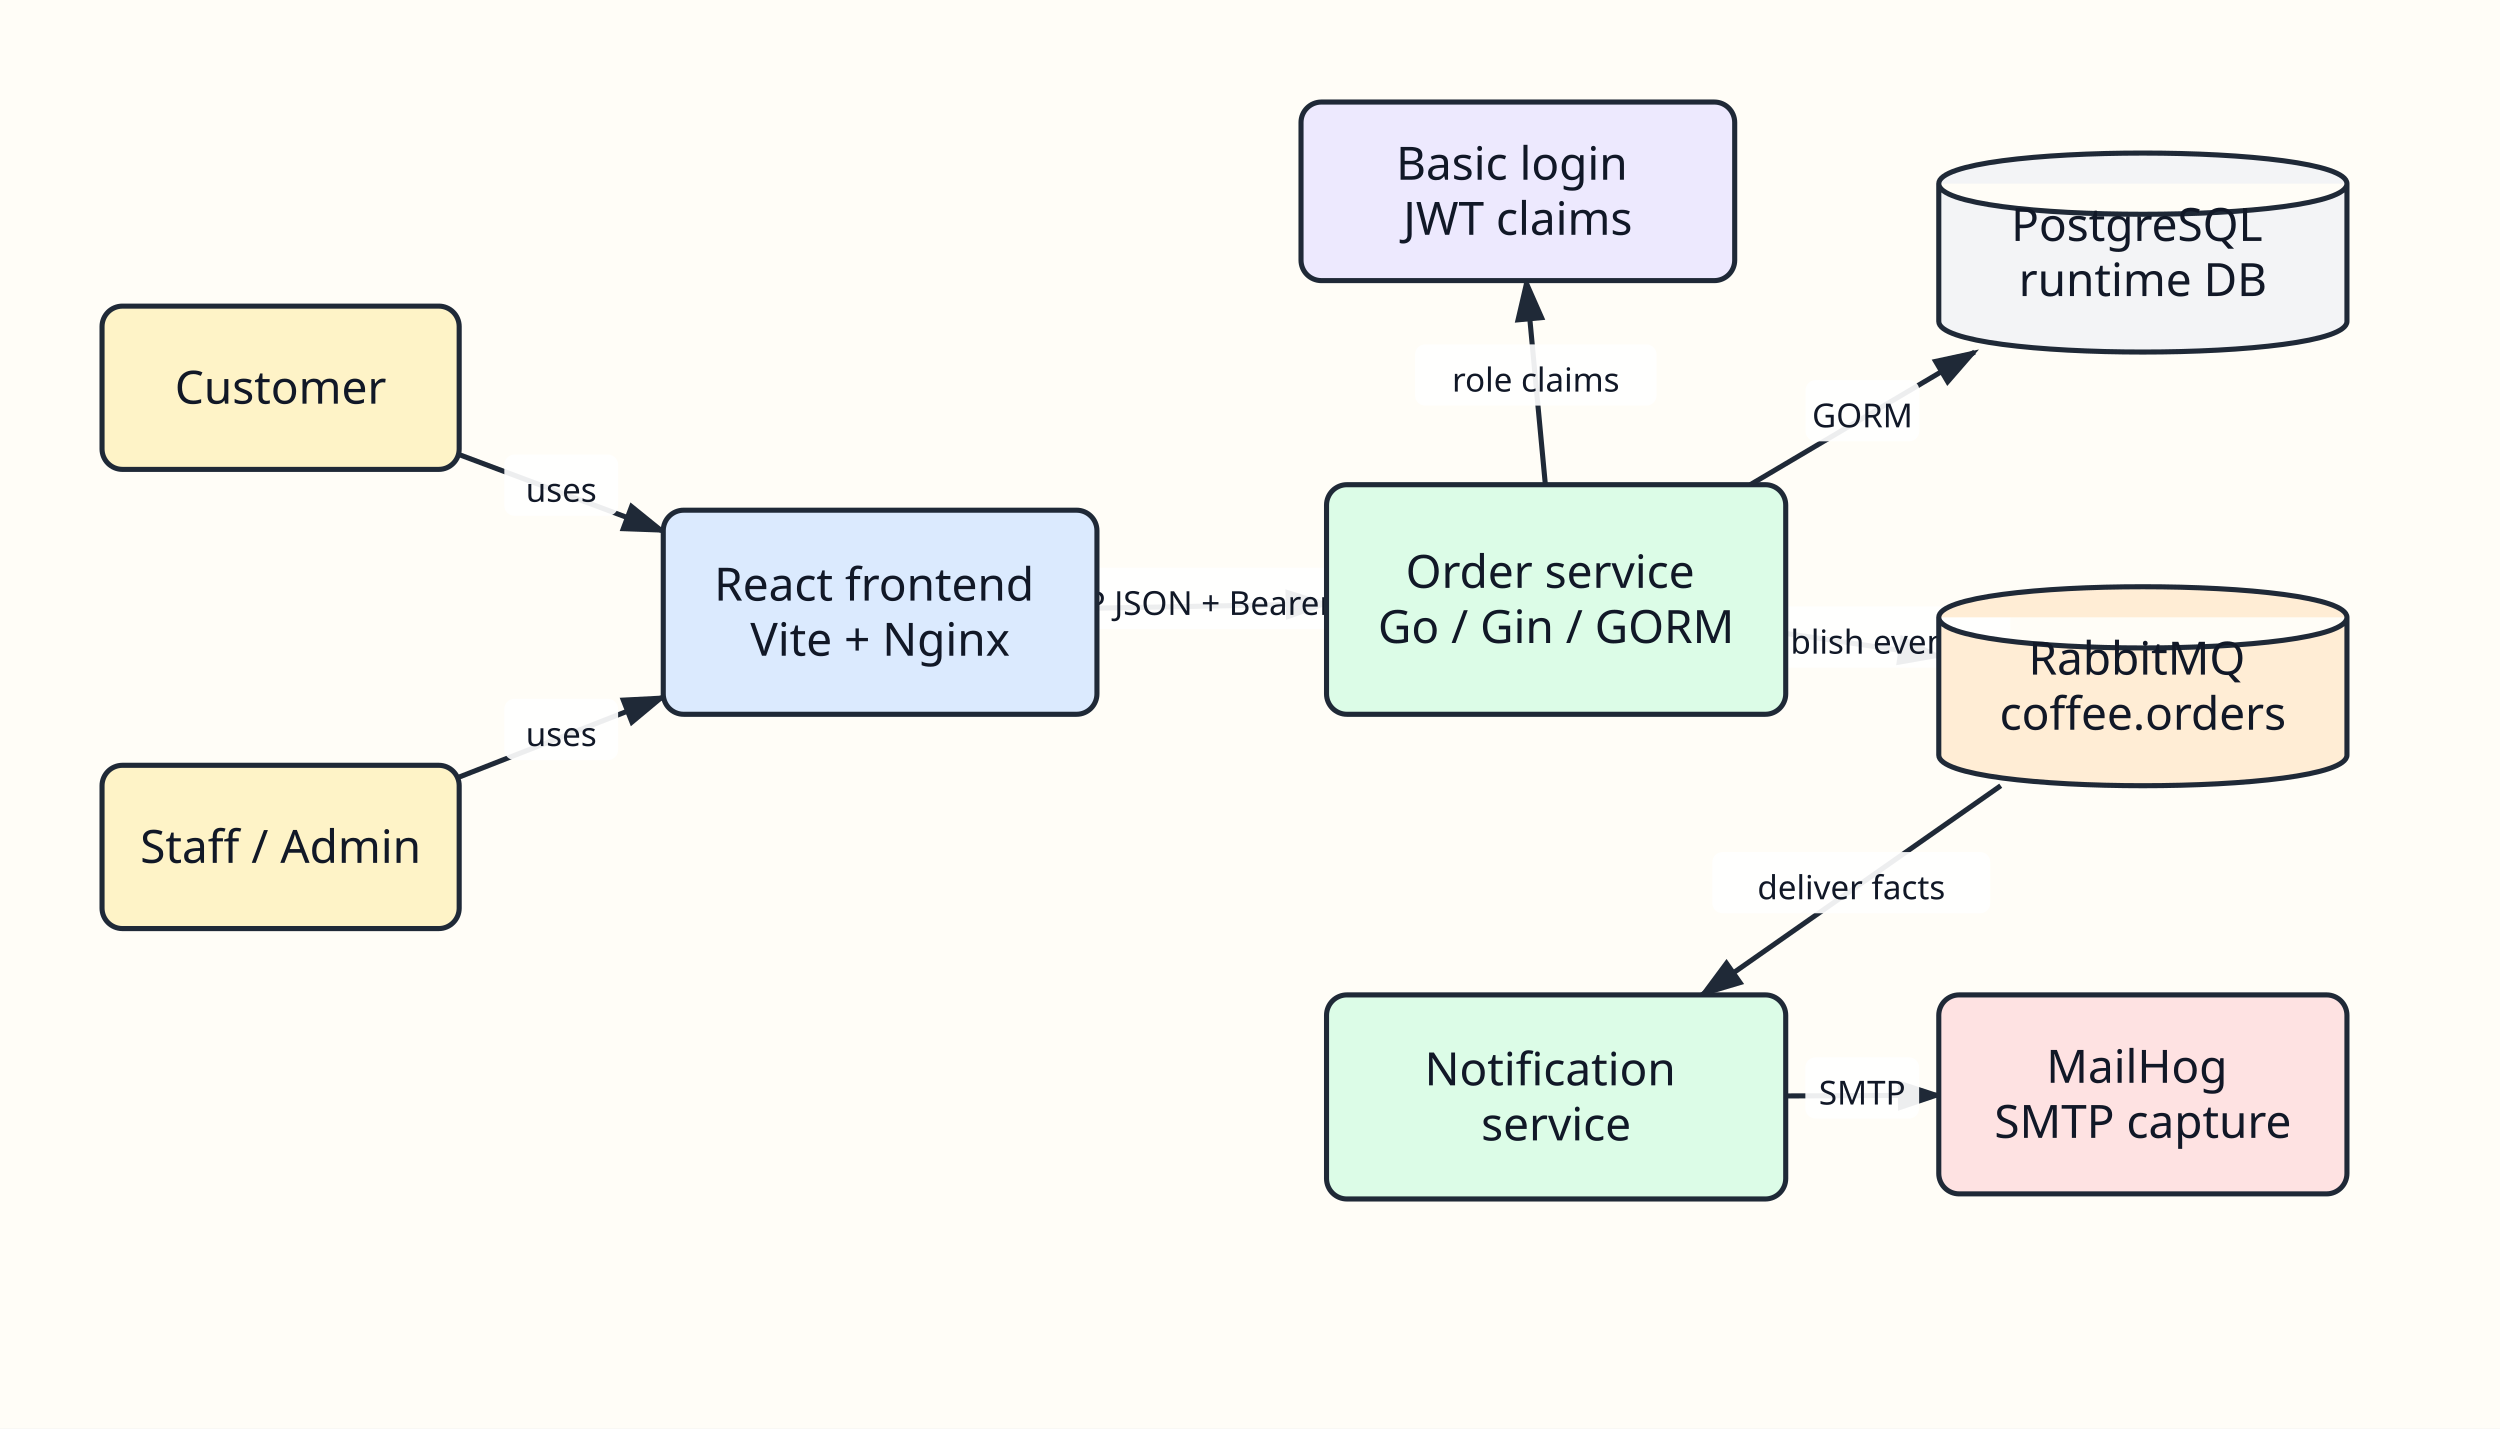
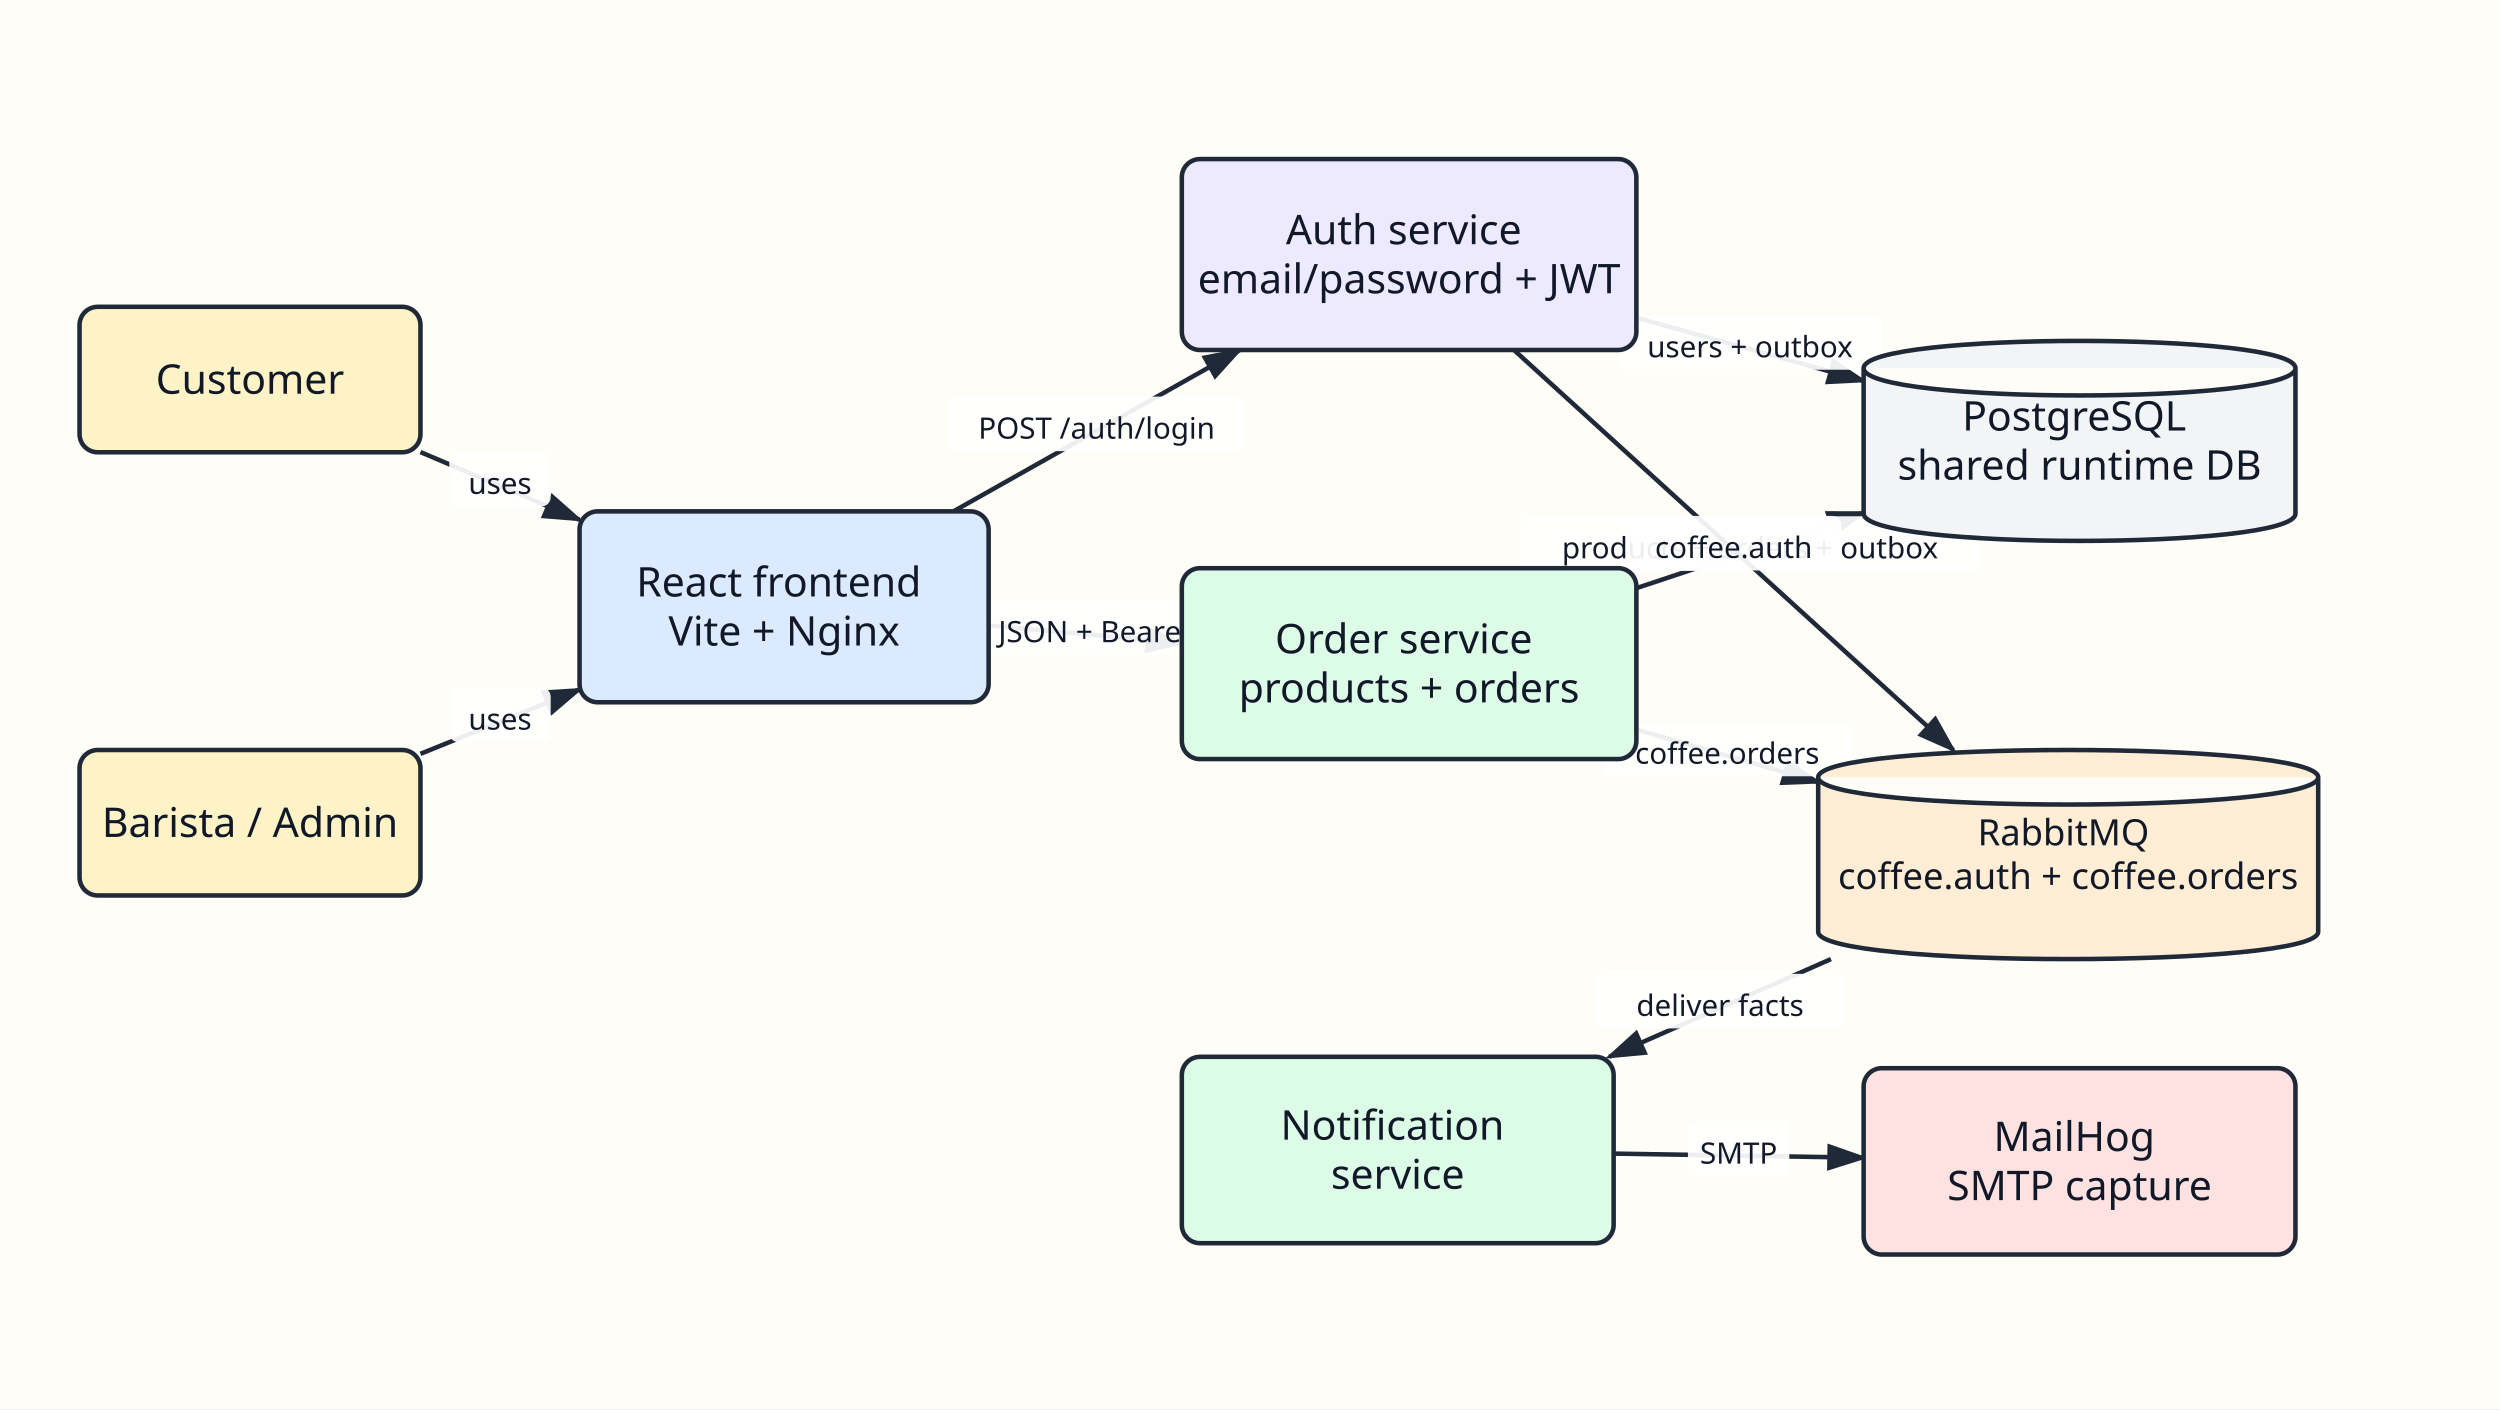
- <svg xmlns="http://www.w3.org/2000/svg" width="980" height="560" viewBox="0 0 980 560" role="img">
+ <svg xmlns="http://www.w3.org/2000/svg" width="1100" height="620" viewBox="0 0 1100 620" role="img">
  <defs>
    <marker id="arrow" markerWidth="10" markerHeight="10" refX="8" refY="3" orient="auto" markerUnits="strokeWidth">
      <path d="M0,0 L0,6 L9,3 z" fill="#1f2937" />
    </marker>
  </defs>
  <rect width="100%" height="100%" fill="#fffdf7" />
-   <line x1="180" y1="178.213" x2="260" y2="208.17" stroke="#1f2937" stroke-width="2" marker-end="url(#arrow)" />
-   <rect x="197.7" y="178.191" width="44.6" height="24" rx="4" fill="#ffffff" opacity="0.92" />
-   <text x="220" y="192.191" text-anchor="middle" dominant-baseline="middle" font-family="Virgil, Segoe Print, Comic Sans MS, sans-serif" font-size="13" fill="#111827">
+   <line x1="185" y1="198.915" x2="255" y2="228.702" stroke="#1f2937" stroke-width="2" marker-end="url(#arrow)" />
+   <rect x="197.7" y="198.809" width="44.6" height="24" rx="4" fill="#ffffff" opacity="0.92" />
+   <text x="220" y="212.809" text-anchor="middle" dominant-baseline="middle" font-family="Virgil, Segoe Print, Comic Sans MS, sans-serif" font-size="13" fill="#111827">
    <tspan x="220" dy="0">uses</tspan>
  </text>
-   <line x1="180" y1="304.596" x2="260" y2="273.277" stroke="#1f2937" stroke-width="2" marker-end="url(#arrow)" />
-   <rect x="197.7" y="273.936" width="44.6" height="24" rx="4" fill="#ffffff" opacity="0.92" />
-   <text x="220" y="287.936" text-anchor="middle" dominant-baseline="middle" font-family="Virgil, Segoe Print, Comic Sans MS, sans-serif" font-size="13" fill="#111827">
+   <line x1="185" y1="331.681" x2="255" y2="303.383" stroke="#1f2937" stroke-width="2" marker-end="url(#arrow)" />
+   <rect x="197.7" y="302.532" width="44.6" height="24" rx="4" fill="#ffffff" opacity="0.92" />
+   <text x="220" y="316.532" text-anchor="middle" dominant-baseline="middle" font-family="Virgil, Segoe Print, Comic Sans MS, sans-serif" font-size="13" fill="#111827">
    <tspan x="220" dy="0">uses</tspan>
  </text>
-   <line x1="430" y1="238.396" x2="520" y2="236.698" stroke="#1f2937" stroke-width="2" marker-end="url(#arrow)" />
-   <rect x="388.35" y="222.547" width="173.3" height="24" rx="4" fill="#ffffff" opacity="0.92" />
-   <text x="475" y="236.547" text-anchor="middle" dominant-baseline="middle" font-family="Virgil, Segoe Print, Comic Sans MS, sans-serif" font-size="13" fill="#111827">
-     <tspan x="475" dy="0">HTTP JSON + Bearer JWT</tspan>
+   <line x1="419.516" y1="225" x2="545.484" y2="154" stroke="#1f2937" stroke-width="2" marker-end="url(#arrow)" />
+   <rect x="417.3" y="174.5" width="130.4" height="24" rx="4" fill="#ffffff" opacity="0.92" />
+   <text x="482.5" y="188.5" text-anchor="middle" dominant-baseline="middle" font-family="Virgil, Segoe Print, Comic Sans MS, sans-serif" font-size="13" fill="#111827">
+     <tspan x="482.5" dy="0">POST /auth/login</tspan>
  </text>
-   <line x1="605.781" y1="190" x2="598.281" y2="110" stroke="#1f2937" stroke-width="2" marker-end="url(#arrow)" />
-   <rect x="554.706" y="135" width="94.65" height="24" rx="4" fill="#ffffff" opacity="0.92" />
-   <text x="602.031" y="149" text-anchor="middle" dominant-baseline="middle" font-family="Virgil, Segoe Print, Comic Sans MS, sans-serif" font-size="13" fill="#111827">
-     <tspan x="602.031" dy="0">role claims</tspan>
+   <line x1="435" y1="275.182" x2="520" y2="282.909" stroke="#1f2937" stroke-width="2" marker-end="url(#arrow)" />
+   <rect x="390.85" y="264.045" width="173.3" height="24" rx="4" fill="#ffffff" opacity="0.92" />
+   <text x="477.5" y="278.045" text-anchor="middle" dominant-baseline="middle" font-family="Virgil, Segoe Print, Comic Sans MS, sans-serif" font-size="13" fill="#111827">
+     <tspan x="477.5" dy="0">HTTP JSON + Bearer JWT</tspan>
  </text>
-   <line x1="686.103" y1="190" x2="774.044" y2="138" stroke="#1f2937" stroke-width="2" marker-end="url(#arrow)" />
-   <rect x="707.774" y="149" width="44.6" height="24" rx="4" fill="#ffffff" opacity="0.92" />
-   <text x="730.074" y="163" text-anchor="middle" dominant-baseline="middle" font-family="Virgil, Segoe Print, Comic Sans MS, sans-serif" font-size="13" fill="#111827">
-     <tspan x="730.074" dy="0">GORM</tspan>
+   <line x1="720" y1="139.797" x2="820" y2="167.593" stroke="#1f2937" stroke-width="2" marker-end="url(#arrow)" />
+   <rect x="711.95" y="138.695" width="116.1" height="24" rx="4" fill="#ffffff" opacity="0.92" />
+   <text x="770" y="152.695" text-anchor="middle" dominant-baseline="middle" font-family="Virgil, Segoe Print, Comic Sans MS, sans-serif" font-size="13" fill="#111827">
+     <tspan x="770" dy="0">users + outbox</tspan>
  </text>
-   <line x1="700" y1="248.304" x2="760" y2="257.174" stroke="#1f2937" stroke-width="2" marker-end="url(#arrow)" />
-   <rect x="671.95" y="237.739" width="116.1" height="24" rx="4" fill="#ffffff" opacity="0.92" />
-   <text x="730" y="251.739" text-anchor="middle" dominant-baseline="middle" font-family="Virgil, Segoe Print, Comic Sans MS, sans-serif" font-size="13" fill="#111827">
-     <tspan x="730" dy="0">publish events</tspan>
+   <line x1="720" y1="258.78" x2="820" y2="225.559" stroke="#1f2937" stroke-width="2" marker-end="url(#arrow)" />
+   <rect x="669.05" y="227.169" width="201.9" height="24" rx="4" fill="#ffffff" opacity="0.92" />
+   <text x="770" y="241.169" text-anchor="middle" dominant-baseline="middle" font-family="Virgil, Segoe Print, Comic Sans MS, sans-serif" font-size="13" fill="#111827">
+     <tspan x="770" dy="0">products + orders + outbox</tspan>
  </text>
-   <line x1="784.286" y1="308" x2="667.143" y2="390" stroke="#1f2937" stroke-width="2" marker-end="url(#arrow)" />
-   <rect x="671.239" y="334" width="108.95" height="24" rx="4" fill="#ffffff" opacity="0.92" />
-   <text x="725.714" y="348" text-anchor="middle" dominant-baseline="middle" font-family="Virgil, Segoe Print, Comic Sans MS, sans-serif" font-size="13" fill="#111827">
-     <tspan x="725.714" dy="0">deliver facts</tspan>
+   <line x1="666.136" y1="154" x2="859.47" y2="330" stroke="#1f2937" stroke-width="2" marker-end="url(#arrow)" />
+   <rect x="715.478" y="227" width="94.65" height="24" rx="4" fill="#ffffff" opacity="0.92" />
+   <text x="762.803" y="241" text-anchor="middle" dominant-baseline="middle" font-family="Virgil, Segoe Print, Comic Sans MS, sans-serif" font-size="13" fill="#111827">
+     <tspan x="762.803" dy="0">coffee.auth</tspan>
  </text>
-   <line x1="700" y1="429.609" x2="760" y2="429.348" stroke="#1f2937" stroke-width="2" marker-end="url(#arrow)" />
-   <rect x="707.7" y="414.478" width="44.6" height="24" rx="4" fill="#ffffff" opacity="0.92" />
-   <text x="730" y="428.478" text-anchor="middle" dominant-baseline="middle" font-family="Virgil, Segoe Print, Comic Sans MS, sans-serif" font-size="13" fill="#111827">
-     <tspan x="730" dy="0">SMTP</tspan>
+   <line x1="720" y1="320.966" x2="800" y2="344.138" stroke="#1f2937" stroke-width="2" marker-end="url(#arrow)" />
+   <rect x="705.525" y="317.552" width="108.95" height="24" rx="4" fill="#ffffff" opacity="0.92" />
+   <text x="760" y="331.552" text-anchor="middle" dominant-baseline="middle" font-family="Virgil, Segoe Print, Comic Sans MS, sans-serif" font-size="13" fill="#111827">
+     <tspan x="760" dy="0">coffee.orders</tspan>
  </text>
-   <rect x="40" y="120" width="140" height="64" rx="8" fill="#fef3c7" stroke="#1f2937" stroke-width="2" />
-   <text x="110" y="152" text-anchor="middle" dominant-baseline="middle" font-family="Virgil, Segoe Print, Comic Sans MS, sans-serif" font-size="18" fill="#111827">
+   <line x1="805.615" y1="422" x2="708.038" y2="465" stroke="#1f2937" stroke-width="2" marker-end="url(#arrow)" />
+   <rect x="702.352" y="428.5" width="108.95" height="24" rx="4" fill="#ffffff" opacity="0.92" />
+   <text x="756.827" y="442.5" text-anchor="middle" dominant-baseline="middle" font-family="Virgil, Segoe Print, Comic Sans MS, sans-serif" font-size="13" fill="#111827">
+     <tspan x="756.827" dy="0">deliver facts</tspan>
+   </text>
+   <line x1="710" y1="507.583" x2="820" y2="509.417" stroke="#1f2937" stroke-width="2" marker-end="url(#arrow)" />
+   <rect x="742.7" y="493.5" width="44.6" height="24" rx="4" fill="#ffffff" opacity="0.92" />
+   <text x="765" y="507.5" text-anchor="middle" dominant-baseline="middle" font-family="Virgil, Segoe Print, Comic Sans MS, sans-serif" font-size="13" fill="#111827">
+     <tspan x="765" dy="0">SMTP</tspan>
+   </text>
+   <rect x="35" y="135" width="150" height="64" rx="8" fill="#fef3c7" stroke="#1f2937" stroke-width="2" />
+   <text x="110" y="167" text-anchor="middle" dominant-baseline="middle" font-family="Virgil, Segoe Print, Comic Sans MS, sans-serif" font-size="18" fill="#111827">
    <tspan x="110" dy="0">Customer</tspan>
  </text>
-   <rect x="40" y="300" width="140" height="64" rx="8" fill="#fef3c7" stroke="#1f2937" stroke-width="2" />
-   <text x="110" y="332" text-anchor="middle" dominant-baseline="middle" font-family="Virgil, Segoe Print, Comic Sans MS, sans-serif" font-size="18" fill="#111827">
-     <tspan x="110" dy="0">Staff / Admin</tspan>
+   <rect x="35" y="330" width="150" height="64" rx="8" fill="#fef3c7" stroke="#1f2937" stroke-width="2" />
+   <text x="110" y="362" text-anchor="middle" dominant-baseline="middle" font-family="Virgil, Segoe Print, Comic Sans MS, sans-serif" font-size="18" fill="#111827">
+     <tspan x="110" dy="0">Barista / Admin</tspan>
  </text>
-   <rect x="260" y="200" width="170" height="80" rx="8" fill="#dbeafe" stroke="#1f2937" stroke-width="2" />
-   <text x="345" y="229.2" text-anchor="middle" dominant-baseline="middle" font-family="Virgil, Segoe Print, Comic Sans MS, sans-serif" font-size="18" fill="#111827">
+   <rect x="255" y="225" width="180" height="84" rx="8" fill="#dbeafe" stroke="#1f2937" stroke-width="2" />
+   <text x="345" y="256.2" text-anchor="middle" dominant-baseline="middle" font-family="Virgil, Segoe Print, Comic Sans MS, sans-serif" font-size="18" fill="#111827">
    <tspan x="345" dy="0">React frontend</tspan>
    <tspan x="345" dy="21.6">Vite + Nginx</tspan>
  </text>
-   <rect x="520" y="190" width="180" height="90" rx="8" fill="#dcfce7" stroke="#1f2937" stroke-width="2" />
-   <text x="610" y="224.2" text-anchor="middle" dominant-baseline="middle" font-family="Virgil, Segoe Print, Comic Sans MS, sans-serif" font-size="18" fill="#111827">
-     <tspan x="610" dy="0">Order service</tspan>
-     <tspan x="610" dy="21.6">Go / Gin / GORM</tspan>
+   <rect x="520" y="70" width="200" height="84" rx="8" fill="#ede9fe" stroke="#1f2937" stroke-width="2" />
+   <text x="620" y="101.2" text-anchor="middle" dominant-baseline="middle" font-family="Virgil, Segoe Print, Comic Sans MS, sans-serif" font-size="18" fill="#111827">
+     <tspan x="620" dy="0">Auth service</tspan>
+     <tspan x="620" dy="21.6">email/password + JWT</tspan>
  </text>
-   <rect x="510" y="40" width="170" height="70" rx="8" fill="#ede9fe" stroke="#1f2937" stroke-width="2" />
-   <text x="595" y="64.2" text-anchor="middle" dominant-baseline="middle" font-family="Virgil, Segoe Print, Comic Sans MS, sans-serif" font-size="18" fill="#111827">
-     <tspan x="595" dy="0">Basic login</tspan>
-     <tspan x="595" dy="21.6">JWT claims</tspan>
+   <rect x="520" y="250" width="200" height="84" rx="8" fill="#dcfce7" stroke="#1f2937" stroke-width="2" />
+   <text x="620" y="281.2" text-anchor="middle" dominant-baseline="middle" font-family="Virgil, Segoe Print, Comic Sans MS, sans-serif" font-size="18" fill="#111827">
+     <tspan x="620" dy="0">Order service</tspan>
+     <tspan x="620" dy="21.6">products + orders</tspan>
  </text>
-   <path d="M 760 72 C 760 56, 920 56, 920 72 L 920 126 C 920 142, 760 142, 760 126 Z M 760 72 C 760 88, 920 88, 920 72" fill="#f3f4f6" stroke="#1f2937" stroke-width="2" />
-   <text x="840" y="88.2" text-anchor="middle" dominant-baseline="middle" font-family="Virgil, Segoe Print, Comic Sans MS, sans-serif" font-size="18" fill="#111827">
-     <tspan x="840" dy="0">PostgreSQL</tspan>
-     <tspan x="840" dy="21.6">runtime DB</tspan>
+   <path d="M 820 162 C 820 146, 1010 146, 1010 162 L 1010 226 C 1010 242, 820 242, 820 226 Z M 820 162 C 820 178, 1010 178, 1010 162" fill="#f3f4f6" stroke="#1f2937" stroke-width="2" />
+   <text x="915" y="183.2" text-anchor="middle" dominant-baseline="middle" font-family="Virgil, Segoe Print, Comic Sans MS, sans-serif" font-size="18" fill="#111827">
+     <tspan x="915" dy="0">PostgreSQL</tspan>
+     <tspan x="915" dy="21.6">shared runtime DB</tspan>
  </text>
-   <path d="M 760 242 C 760 226, 920 226, 920 242 L 920 296 C 920 312, 760 312, 760 296 Z M 760 242 C 760 258, 920 258, 920 242" fill="#ffedd5" stroke="#1f2937" stroke-width="2" />
-   <text x="840" y="258.2" text-anchor="middle" dominant-baseline="middle" font-family="Virgil, Segoe Print, Comic Sans MS, sans-serif" font-size="18" fill="#111827">
-     <tspan x="840" dy="0">RabbitMQ</tspan>
-     <tspan x="840" dy="21.6">coffee.orders</tspan>
+   <path d="M 800 342 C 800 326, 1020 326, 1020 342 L 1020 410 C 1020 426, 800 426, 800 410 Z M 800 342 C 800 358, 1020 358, 1020 342" fill="#ffedd5" stroke="#1f2937" stroke-width="2" />
+   <text x="910" y="366.4" text-anchor="middle" dominant-baseline="middle" font-family="Virgil, Segoe Print, Comic Sans MS, sans-serif" font-size="16" fill="#111827">
+     <tspan x="910" dy="0">RabbitMQ</tspan>
+     <tspan x="910" dy="19.2">coffee.auth + coffee.orders</tspan>
  </text>
-   <rect x="520" y="390" width="180" height="80" rx="8" fill="#dcfce7" stroke="#1f2937" stroke-width="2" />
-   <text x="610" y="419.2" text-anchor="middle" dominant-baseline="middle" font-family="Virgil, Segoe Print, Comic Sans MS, sans-serif" font-size="18" fill="#111827">
-     <tspan x="610" dy="0">Notification</tspan>
-     <tspan x="610" dy="21.6">service</tspan>
+   <rect x="520" y="465" width="190" height="82" rx="8" fill="#dcfce7" stroke="#1f2937" stroke-width="2" />
+   <text x="615" y="495.2" text-anchor="middle" dominant-baseline="middle" font-family="Virgil, Segoe Print, Comic Sans MS, sans-serif" font-size="18" fill="#111827">
+     <tspan x="615" dy="0">Notification</tspan>
+     <tspan x="615" dy="21.6">service</tspan>
  </text>
-   <rect x="760" y="390" width="160" height="78" rx="8" fill="#fee2e2" stroke="#1f2937" stroke-width="2" />
-   <text x="840" y="418.2" text-anchor="middle" dominant-baseline="middle" font-family="Virgil, Segoe Print, Comic Sans MS, sans-serif" font-size="18" fill="#111827">
-     <tspan x="840" dy="0">MailHog</tspan>
-     <tspan x="840" dy="21.6">SMTP capture</tspan>
+   <rect x="820" y="470" width="190" height="82" rx="8" fill="#fee2e2" stroke="#1f2937" stroke-width="2" />
+   <text x="915" y="500.2" text-anchor="middle" dominant-baseline="middle" font-family="Virgil, Segoe Print, Comic Sans MS, sans-serif" font-size="18" fill="#111827">
+     <tspan x="915" dy="0">MailHog</tspan>
+     <tspan x="915" dy="21.6">SMTP capture</tspan>
  </text>
</svg>
